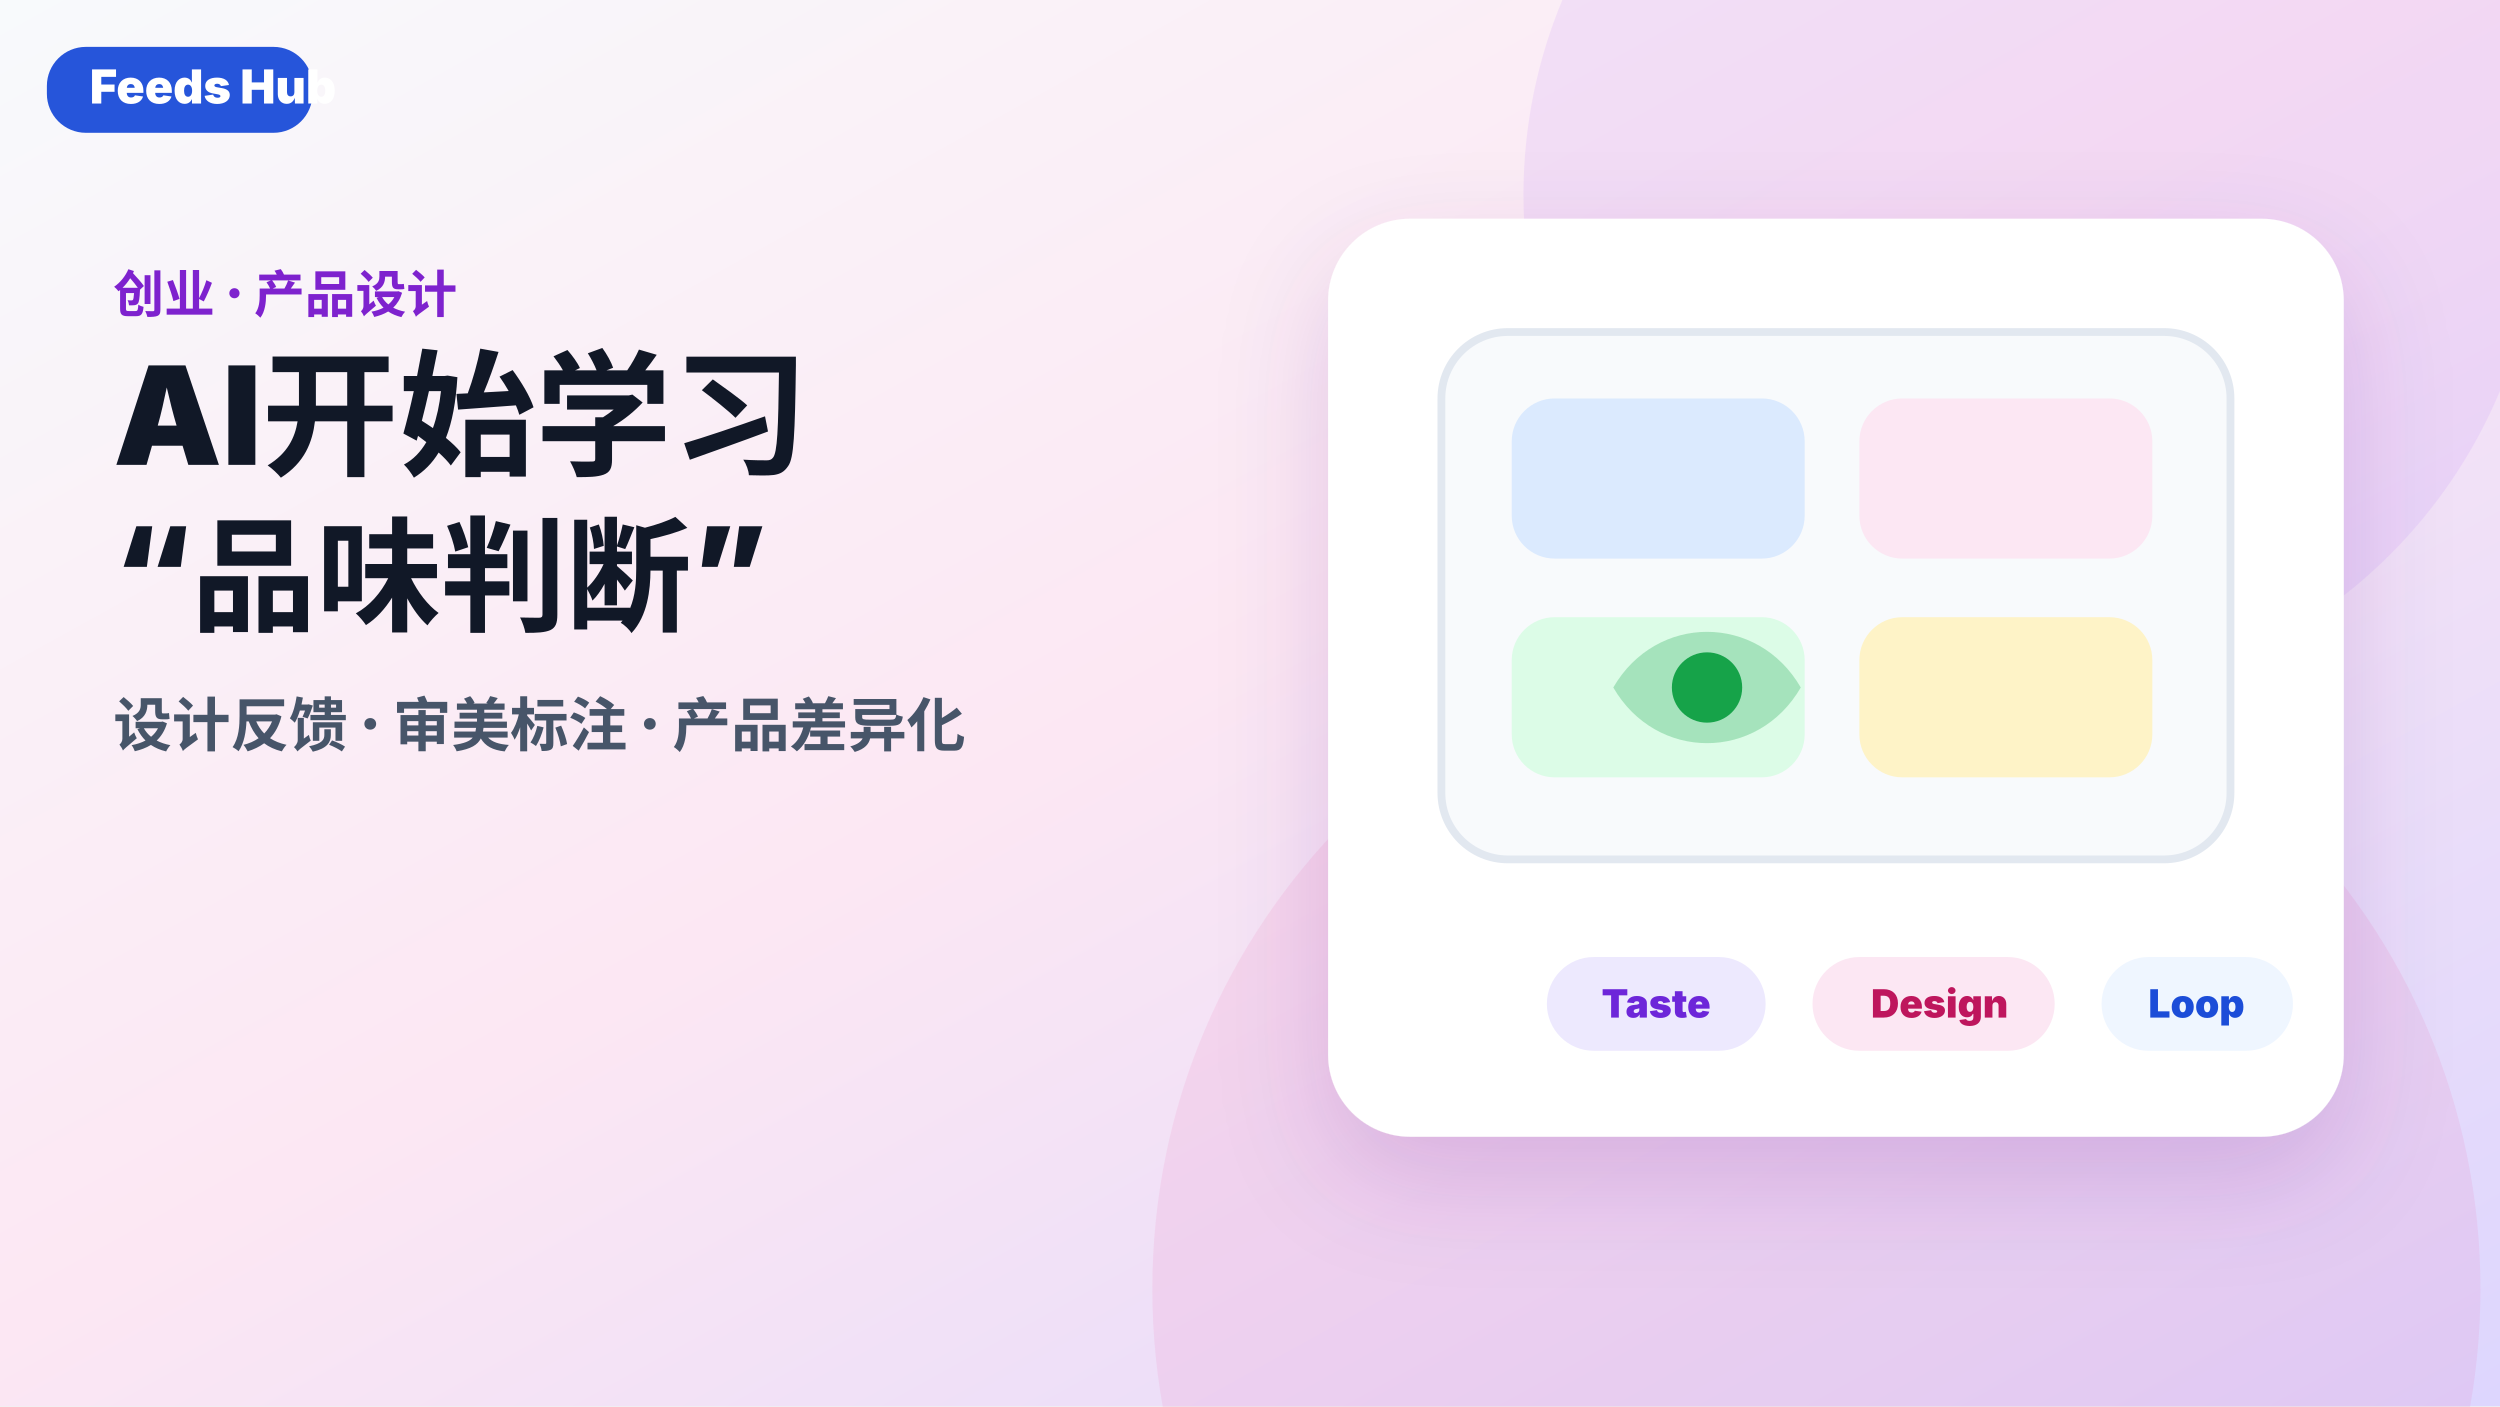
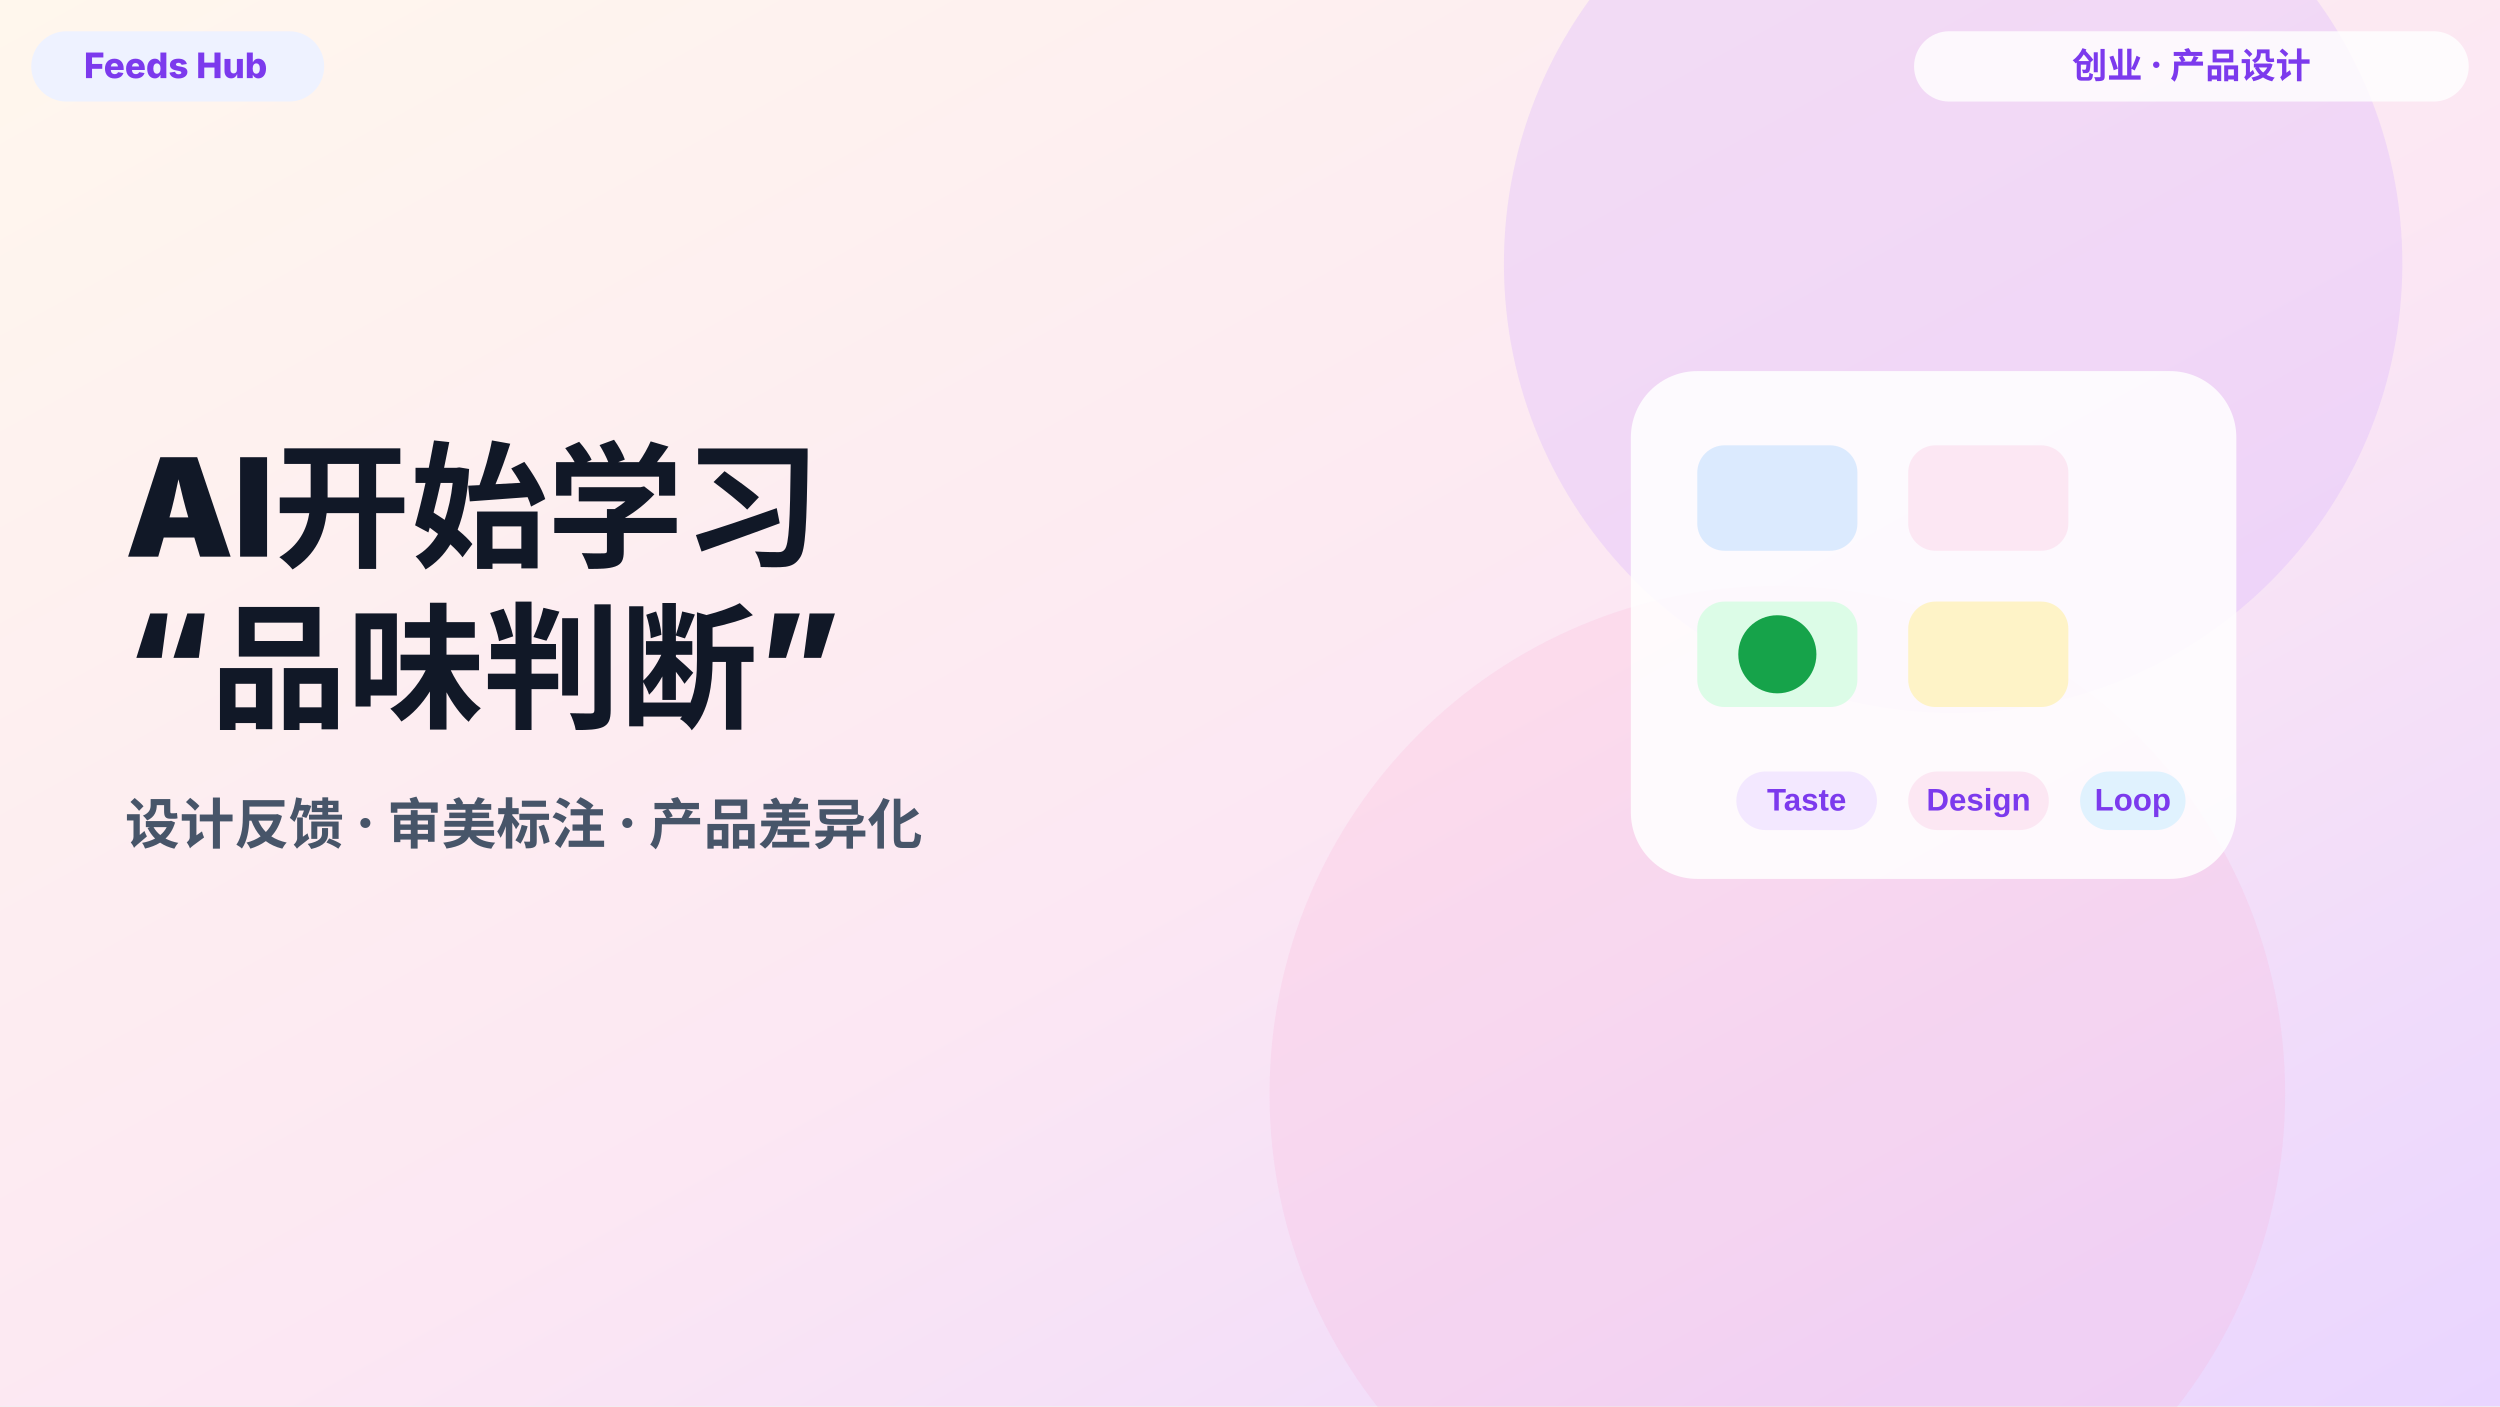
- <svg xmlns="http://www.w3.org/2000/svg" viewBox="0 0 1280 720" role="img" aria-labelledby="title desc">
+ <svg xmlns="http://www.w3.org/2000/svg" viewBox="0 0 1280 720" role="img" aria-label="AI 产品设计的审美判断">
  <defs>
    <linearGradient id="bg" x1="0" y1="0" x2="1" y2="1">
-       <stop offset="0" stop-color="#f8fafc" />
-       <stop offset="0.48" stop-color="#fce7f3" />
-       <stop offset="1" stop-color="#ddd6fe" />
+       <stop offset="0" stop-color="#fff7ed" />
+       <stop offset="0.55" stop-color="#fce7f3" />
+       <stop offset="1" stop-color="#e9d5ff" />
    </linearGradient>
-     <filter id="shadow" x="-20%" y="-20%" width="140%" height="140%">
-       <feDropShadow dx="0" dy="22" stdDeviation="28" flood-color="#581c87" flood-opacity="0.16" />
-     </filter>
+     <style>.brand{font:800 18px -apple-system,BlinkMacSystemFont,'Segoe UI','PingFang SC',sans-serif;fill:#7c3aed}.badge{font:800 18px -apple-system,BlinkMacSystemFont,'Segoe UI','PingFang SC',sans-serif;fill:#7c3aed}.title{font:950 70px -apple-system,BlinkMacSystemFont,'Segoe UI','PingFang SC',sans-serif;fill:#111827}.sub{font:800 28px -apple-system,BlinkMacSystemFont,'Segoe UI','PingFang SC',sans-serif;fill:#475569}.mini{font:900 16px Arial,sans-serif;fill:#7c3aed}</style>
  </defs>
  <rect width="1280" height="720" fill="url(#bg)" />
-   <circle cx="1040" cy="100" r="260" fill="#a855f7" opacity="0.10" />
-   <circle cx="930" cy="660" r="340" fill="#ec4899" opacity="0.10" />
-   <rect x="24" y="24" rx="20" width="136" height="44" fill="#1d4ed8" opacity="0.96" />
-   <text x="46" y="53" font-family="Inter, PingFang SC, Microsoft YaHei, sans-serif" font-size="24" font-weight="900" fill="#ffffff">Feeds Hub</text>
-   <g transform="translate(58 122)">
-     <text x="0" y="38" font-family="Inter, PingFang SC, Microsoft YaHei, sans-serif" font-size="26" font-weight="900" fill="#7e22ce">创业 · 产品设计</text>
-     <text x="0" y="116" font-family="Inter, PingFang SC, Microsoft YaHei, sans-serif" font-size="70" font-weight="950" fill="#111827">AI开始学习</text>
-     <text x="0" y="194" font-family="Inter, PingFang SC, Microsoft YaHei, sans-serif" font-size="64" font-weight="950" fill="#111827">“品味判断”</text>
-     <text x="0" y="260" font-family="Inter, PingFang SC, Microsoft YaHei, sans-serif" font-size="30" font-weight="850" fill="#475569">设计反馈 · 审美标注 · 产品差异化</text>
-   </g>
-   <g transform="translate(680 112)" filter="url(#shadow)">
-     <rect x="0" y="0" width="520" height="470" rx="42" fill="#ffffff" />
-     <g transform="translate(58 58)">
-       <rect x="0" y="0" width="404" height="270" rx="34" fill="#f8fafc" stroke="#e2e8f0" stroke-width="4" />
-       <g transform="translate(36 34)">
-         <rect x="0" y="0" width="150" height="82" rx="22" fill="#dbeafe" />
-         <rect x="178" y="0" width="150" height="82" rx="22" fill="#fce7f3" />
-         <rect x="0" y="112" width="150" height="82" rx="22" fill="#dcfce7" />
-         <rect x="178" y="112" width="150" height="82" rx="22" fill="#fef3c7" />
-         <path d="M52 148c22-38 74-38 96 0c-22 38-74 38-96 0Z" fill="#16a34a" opacity="0.28" />
-         <circle cx="100" cy="148" r="18" fill="#16a34a" />
-       </g>
-       <g transform="translate(54 320)" font-family="Inter, PingFang SC, Microsoft YaHei, sans-serif" font-weight="900">
-         <rect x="0" y="0" width="112" height="48" rx="24" fill="#ede9fe" />
-         <text x="28" y="31" font-size="20" fill="#6d28d9">Taste</text>
-         <rect x="136" y="0" width="124" height="48" rx="24" fill="#fce7f3" />
-         <text x="166" y="31" font-size="20" fill="#be185d">Design</text>
-         <rect x="284" y="0" width="98" height="48" rx="24" fill="#eff6ff" />
-         <text x="308" y="31" font-size="20" fill="#1d4ed8">Loop</text>
-       </g>
-     </g>
+   <circle cx="1000" cy="135" r="230" fill="#d8b4fe" opacity=".32" />
+   <circle cx="910" cy="560" r="260" fill="#f9a8d4" opacity=".20" />
+   <rect x="16" y="16" width="150" height="36" rx="18" fill="#eef2ff" />
+   <text x="43" y="40" class="brand">Feeds Hub</text>
+   <rect x="980" y="16" width="284" height="36" rx="18" fill="#ffffff" opacity=".82" />
+   <text x="1122" y="40" text-anchor="middle" class="badge">创业 · 产品设计</text>
+   <text x="64" y="285" class="title">AI开始学习</text>
+   <text x="64" y="365" class="title">“品味判断”</text>
+   <text x="64" y="432" class="sub">设计反馈 · 审美标注 · 产品差异化</text>
+   <g transform="translate(835 190)">
+     <rect x="0" y="0" width="310" height="260" rx="34" fill="#fff" opacity=".86" />
+     <rect x="34" y="38" width="82" height="54" rx="14" fill="#dbeafe" />
+     <rect x="142" y="38" width="82" height="54" rx="14" fill="#fce7f3" />
+     <rect x="34" y="118" width="82" height="54" rx="14" fill="#dcfce7" />
+     <rect x="142" y="118" width="82" height="54" rx="14" fill="#fef3c7" />
+     <circle cx="75" cy="145" r="20" fill="#16a34a" />
+     <rect x="54" y="205" width="72" height="30" rx="15" fill="#f3e8ff" />
+     <text x="90" y="225" text-anchor="middle" class="mini">Taste</text>
+     <rect x="142" y="205" width="72" height="30" rx="15" fill="#fce7f3" />
+     <text x="178" y="225" text-anchor="middle" class="mini">Design</text>
+     <rect x="230" y="205" width="54" height="30" rx="15" fill="#e0f2fe" />
+     <text x="257" y="225" text-anchor="middle" class="mini">Loop</text>
  </g>
</svg>
